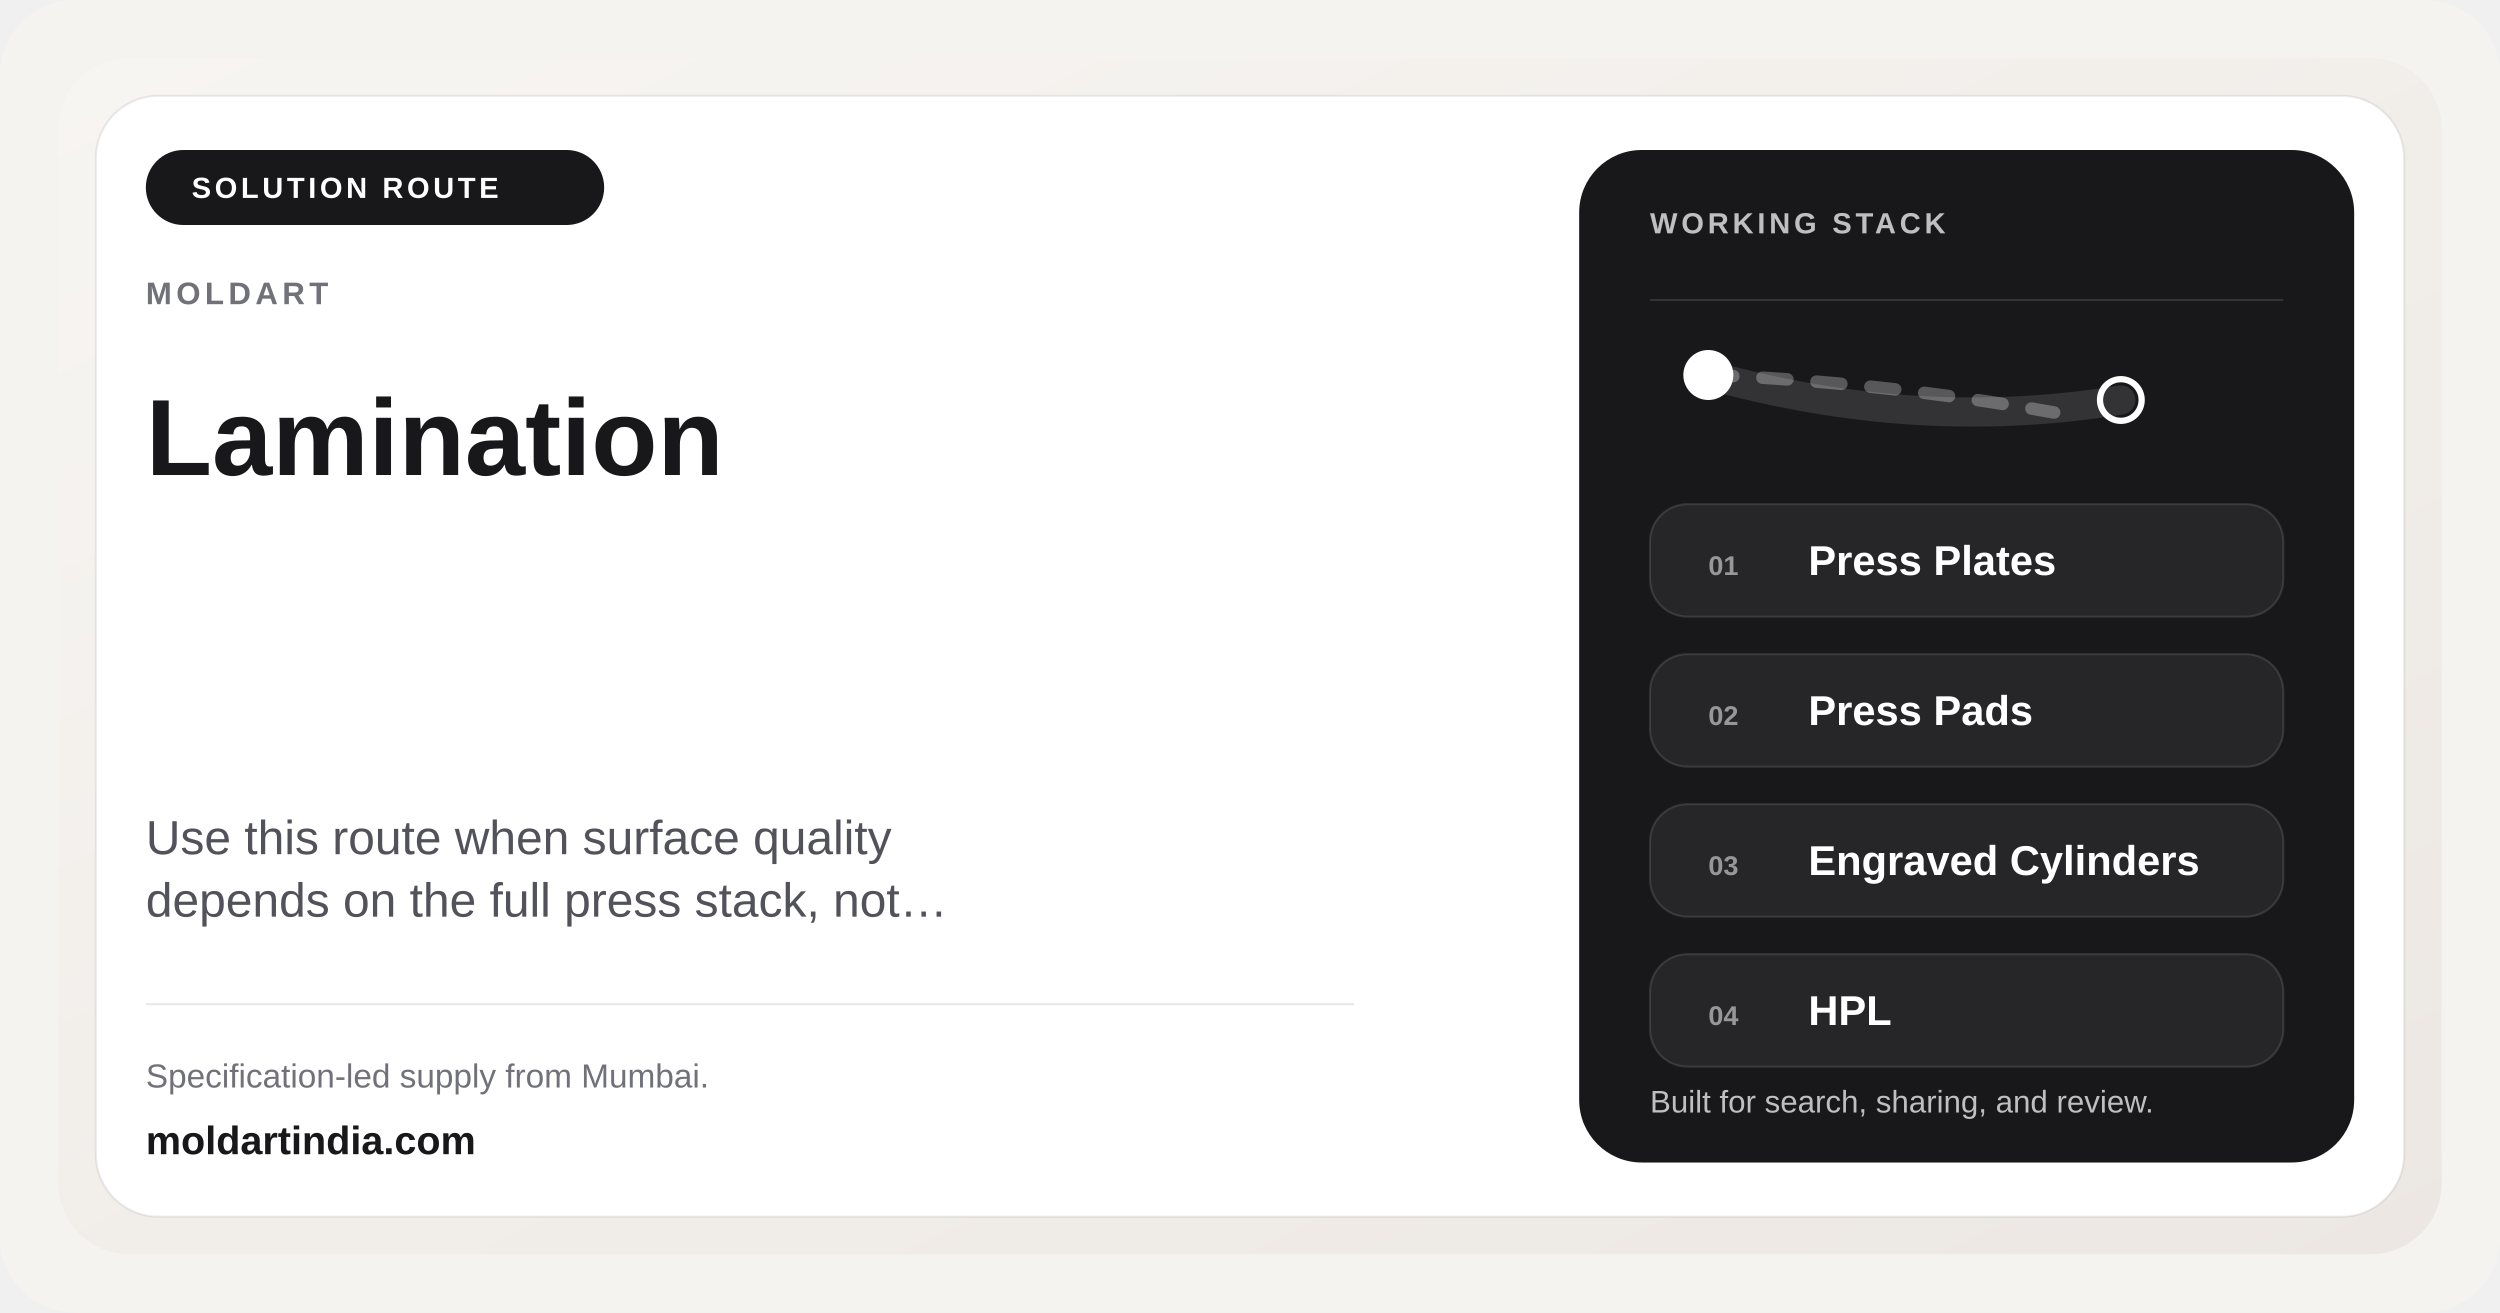
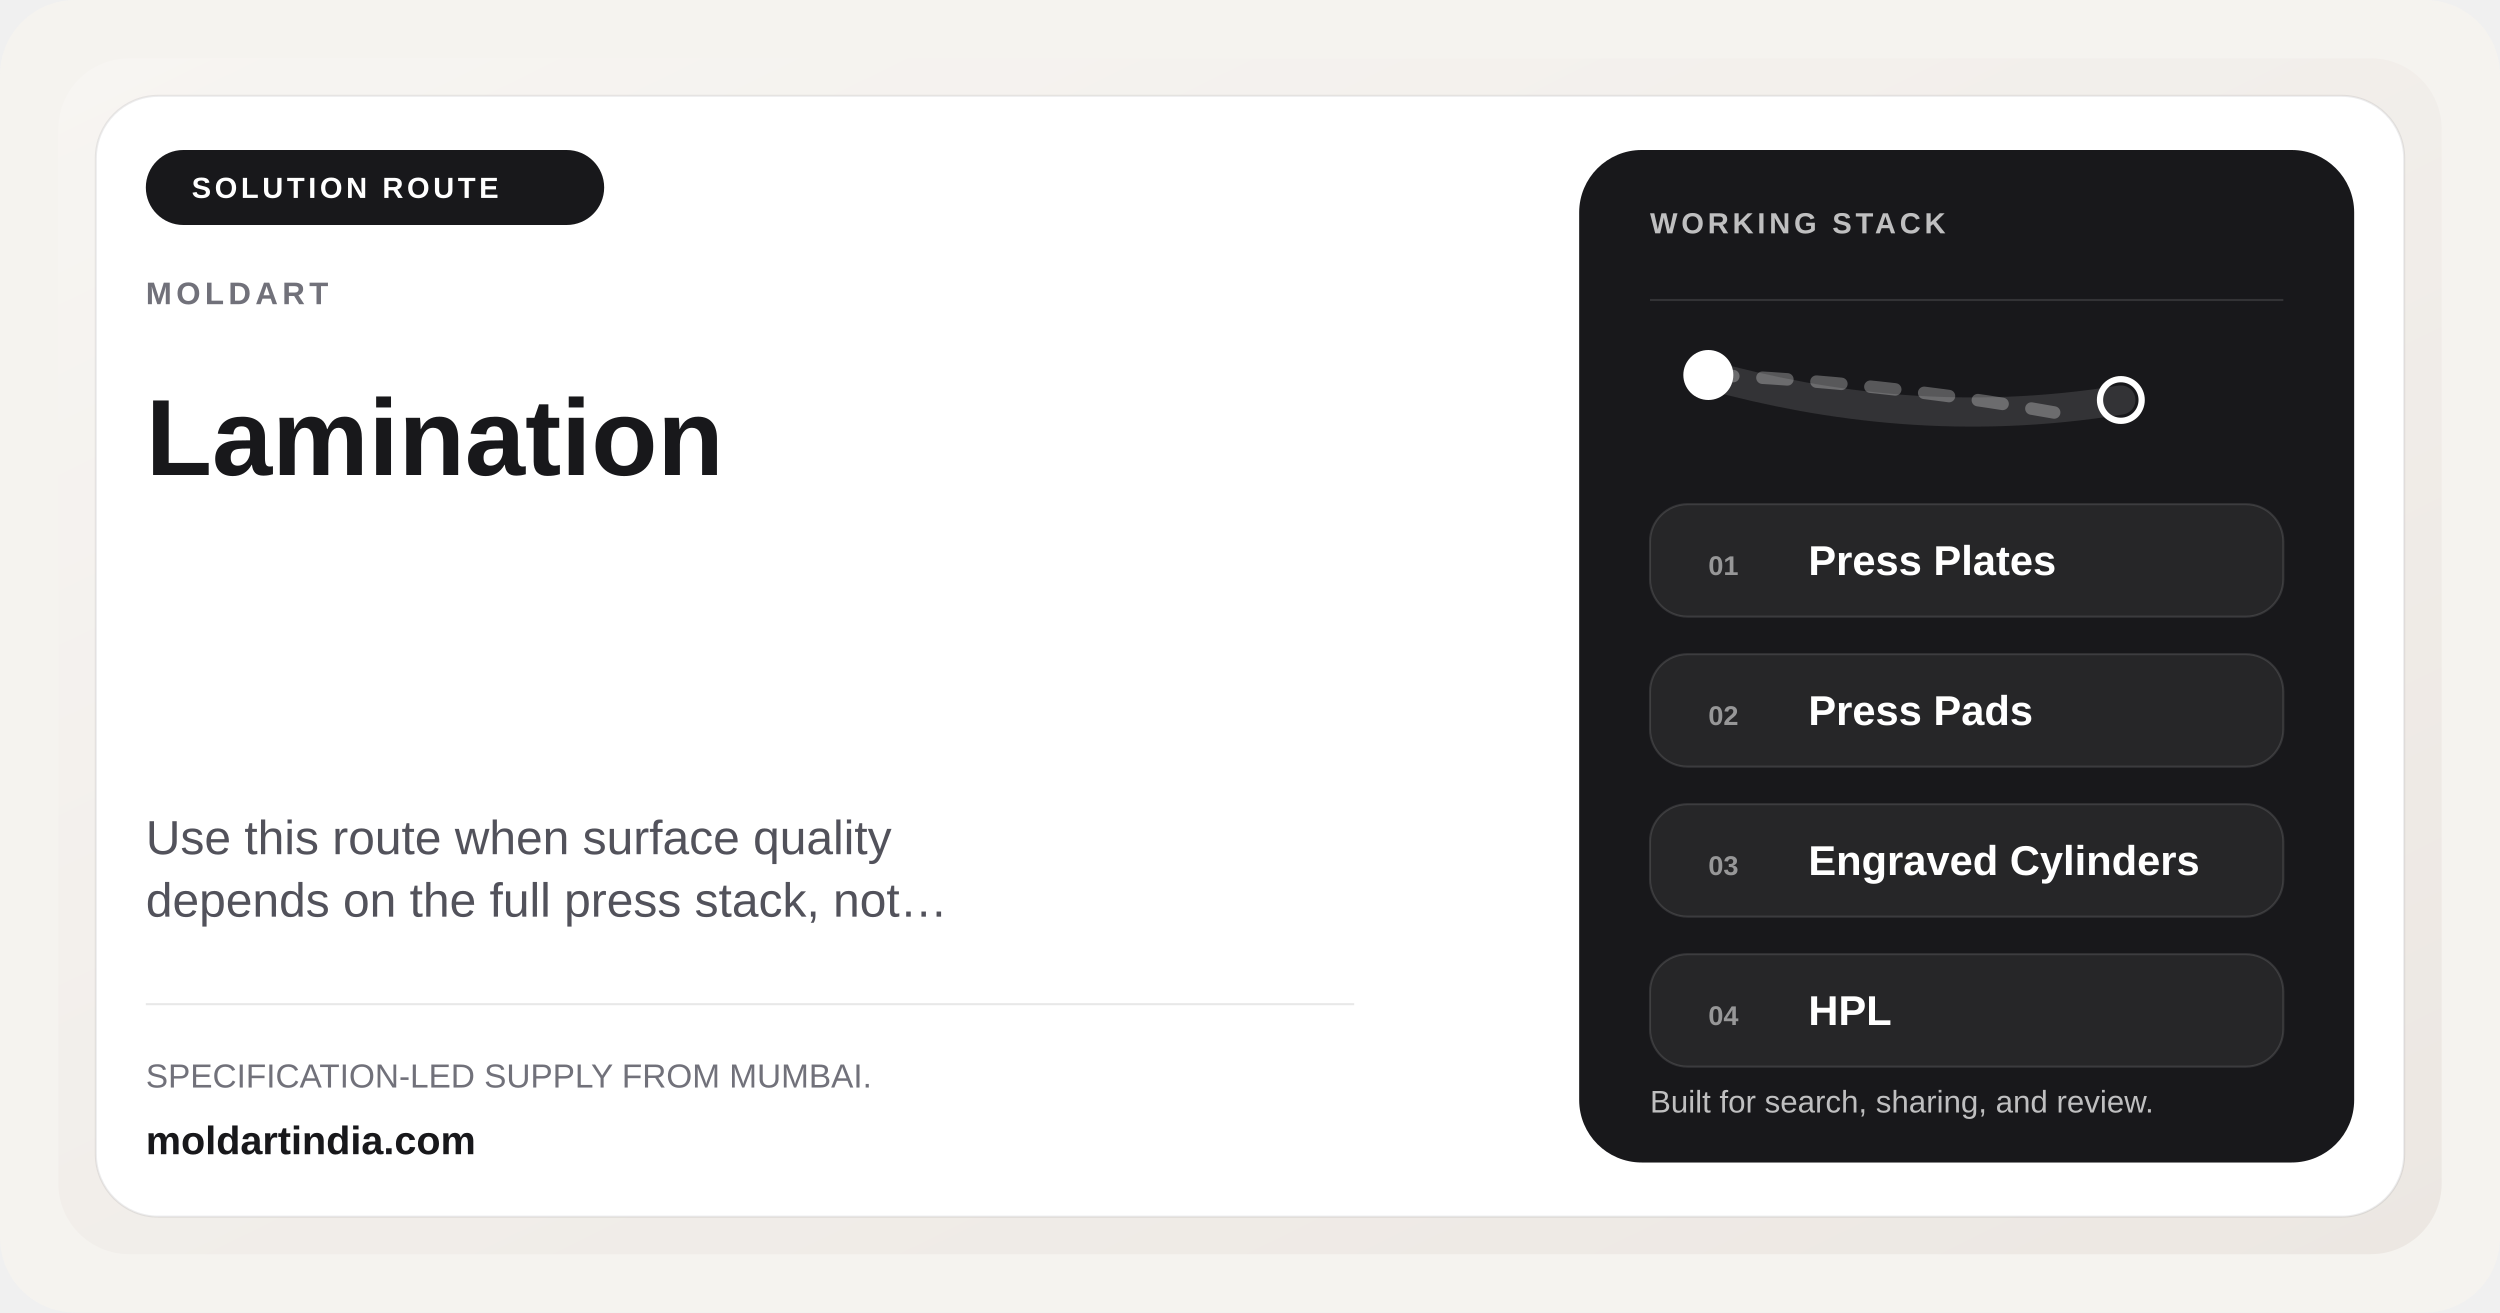
<svg xmlns="http://www.w3.org/2000/svg" width="1200" height="630" viewBox="0 0 1200 630" role="img" aria-label="Lamination">
  <defs>
    <linearGradient id="posterGlow" x1="0" y1="0" x2="1" y2="1">
      <stop offset="0%" stop-color="#f7f5f2" />
      <stop offset="100%" stop-color="#ece7e2" />
    </linearGradient>
  </defs>
  <rect width="1200" height="630" rx="36" fill="#f5f3ef" />
  <rect x="28" y="28" width="1144" height="574" rx="34" fill="url(#posterGlow)" />
  <rect x="46" y="46" width="1108" height="538" rx="30" fill="#ffffff" stroke="rgba(24,24,27,0.08)" />
  <rect x="70" y="72" width="220" height="36" rx="18" fill="#18181b" />
  <text x="92" y="95" font-family="Arial, sans-serif" font-size="14" font-weight="700" fill="#ffffff" letter-spacing="1.7">SOLUTION ROUTE</text>
  <text x="70" y="146" font-family="Arial, sans-serif" font-size="15" font-weight="700" fill="#71717a" letter-spacing="2.1">MOLDART</text>
  <text x="70" y="228" font-family="Arial, sans-serif" font-size="52" font-weight="700" fill="#18181b">Lamination</text>
  <text x="70" y="410" font-family="Arial, sans-serif" font-size="23" fill="#52525b">Use this route when surface quality</text>
  <text x="70" y="440" font-family="Arial, sans-serif" font-size="23" fill="#52525b">depends on the full press stack, not…</text>
  <path d="M70 482H650" stroke="rgba(24,24,27,0.10)" stroke-width="1" />
-   <text x="70" y="522" font-family="Arial, sans-serif" font-size="16" fill="#71717a">Specification-led supply from Mumbai.</text>
+   <text x="70" y="522" font-family="Arial, sans-serif" font-size="16" fill="#71717a">SPECIFICATION-LED SUPPLY FROM MUMBAI.</text>
  <text x="70" y="554" font-family="Arial, sans-serif" font-size="19" font-weight="700" fill="#18181b">moldartindia.com</text>
  <rect x="758" y="72" width="372" height="486" rx="30" fill="#18181b" />
  <text x="792" y="112" font-family="Arial, sans-serif" font-size="14" font-weight="700" fill="rgba(255,255,255,0.72)" letter-spacing="1.8">WORKING STACK</text>
  <path d="M792 144H1096" stroke="rgba(255,255,255,0.12)" stroke-width="1" />
  <path d="M820 180C878 196 944 204 1018 192" fill="none" stroke="rgba(255,255,255,0.12)" stroke-width="14" stroke-linecap="round" />
  <path d="M820 180C872 182 930 188 986 198" fill="none" stroke="rgba(255,255,255,0.28)" stroke-width="6" stroke-dasharray="12 14" stroke-linecap="round" />
  <circle cx="820" cy="180" r="12" fill="#ffffff" />
  <circle cx="1018" cy="192" r="10" fill="none" stroke="#ffffff" stroke-width="3" />
  <rect x="792" y="242" width="304" height="54" rx="18" fill="rgba(255,255,255,0.06)" stroke="rgba(255,255,255,0.12)" />
  <text x="820" y="276" font-family="Arial, sans-serif" font-size="13" font-weight="700" fill="rgba(255,255,255,0.52)">01</text>
  <text x="868" y="276" font-family="Arial, sans-serif" font-size="20" font-weight="700" fill="#ffffff">Press Plates</text>
  <rect x="792" y="314" width="304" height="54" rx="18" fill="rgba(255,255,255,0.06)" stroke="rgba(255,255,255,0.12)" />
  <text x="820" y="348" font-family="Arial, sans-serif" font-size="13" font-weight="700" fill="rgba(255,255,255,0.52)">02</text>
  <text x="868" y="348" font-family="Arial, sans-serif" font-size="20" font-weight="700" fill="#ffffff">Press Pads</text>
  <rect x="792" y="386" width="304" height="54" rx="18" fill="rgba(255,255,255,0.06)" stroke="rgba(255,255,255,0.12)" />
  <text x="820" y="420" font-family="Arial, sans-serif" font-size="13" font-weight="700" fill="rgba(255,255,255,0.52)">03</text>
  <text x="868" y="420" font-family="Arial, sans-serif" font-size="20" font-weight="700" fill="#ffffff">Engraved Cylinders</text>
  <rect x="792" y="458" width="304" height="54" rx="18" fill="rgba(255,255,255,0.06)" stroke="rgba(255,255,255,0.12)" />
  <text x="820" y="492" font-family="Arial, sans-serif" font-size="13" font-weight="700" fill="rgba(255,255,255,0.52)">04</text>
  <text x="868" y="492" font-family="Arial, sans-serif" font-size="20" font-weight="700" fill="#ffffff">HPL</text>
  <text x="792" y="534" font-family="Arial, sans-serif" font-size="15" fill="rgba(255,255,255,0.72)">Built for search, sharing, and review.</text>
</svg>
